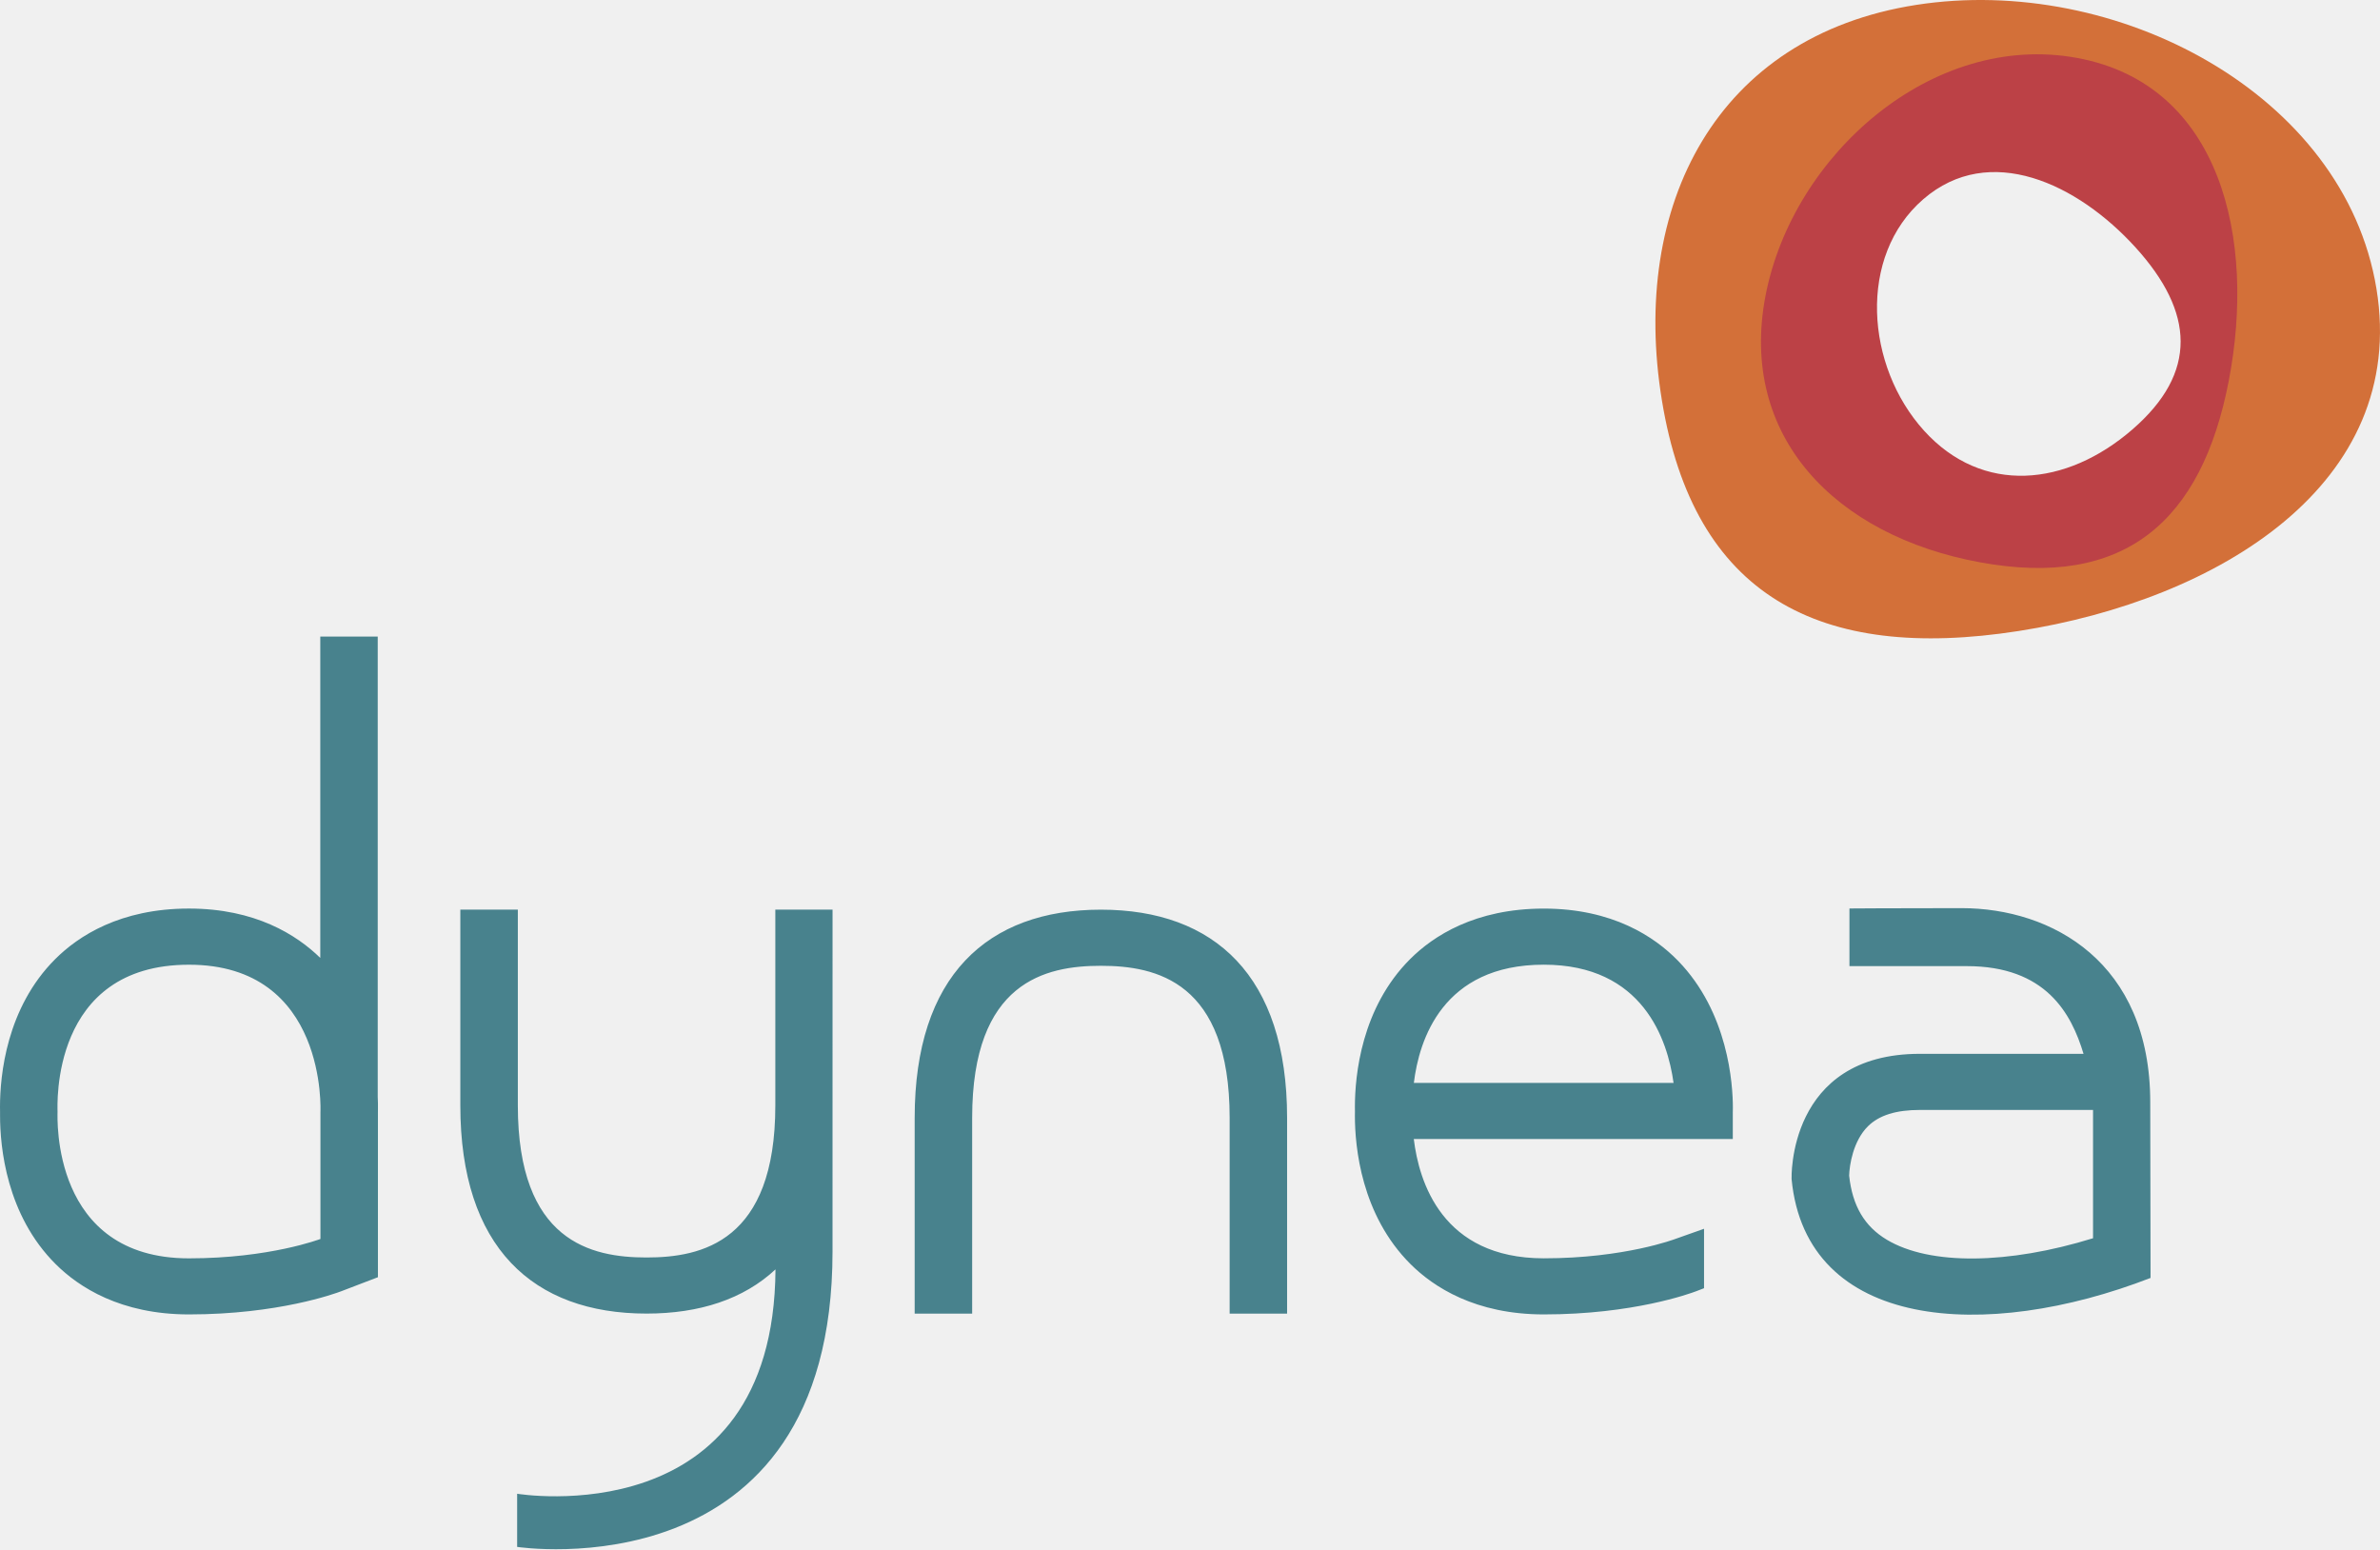
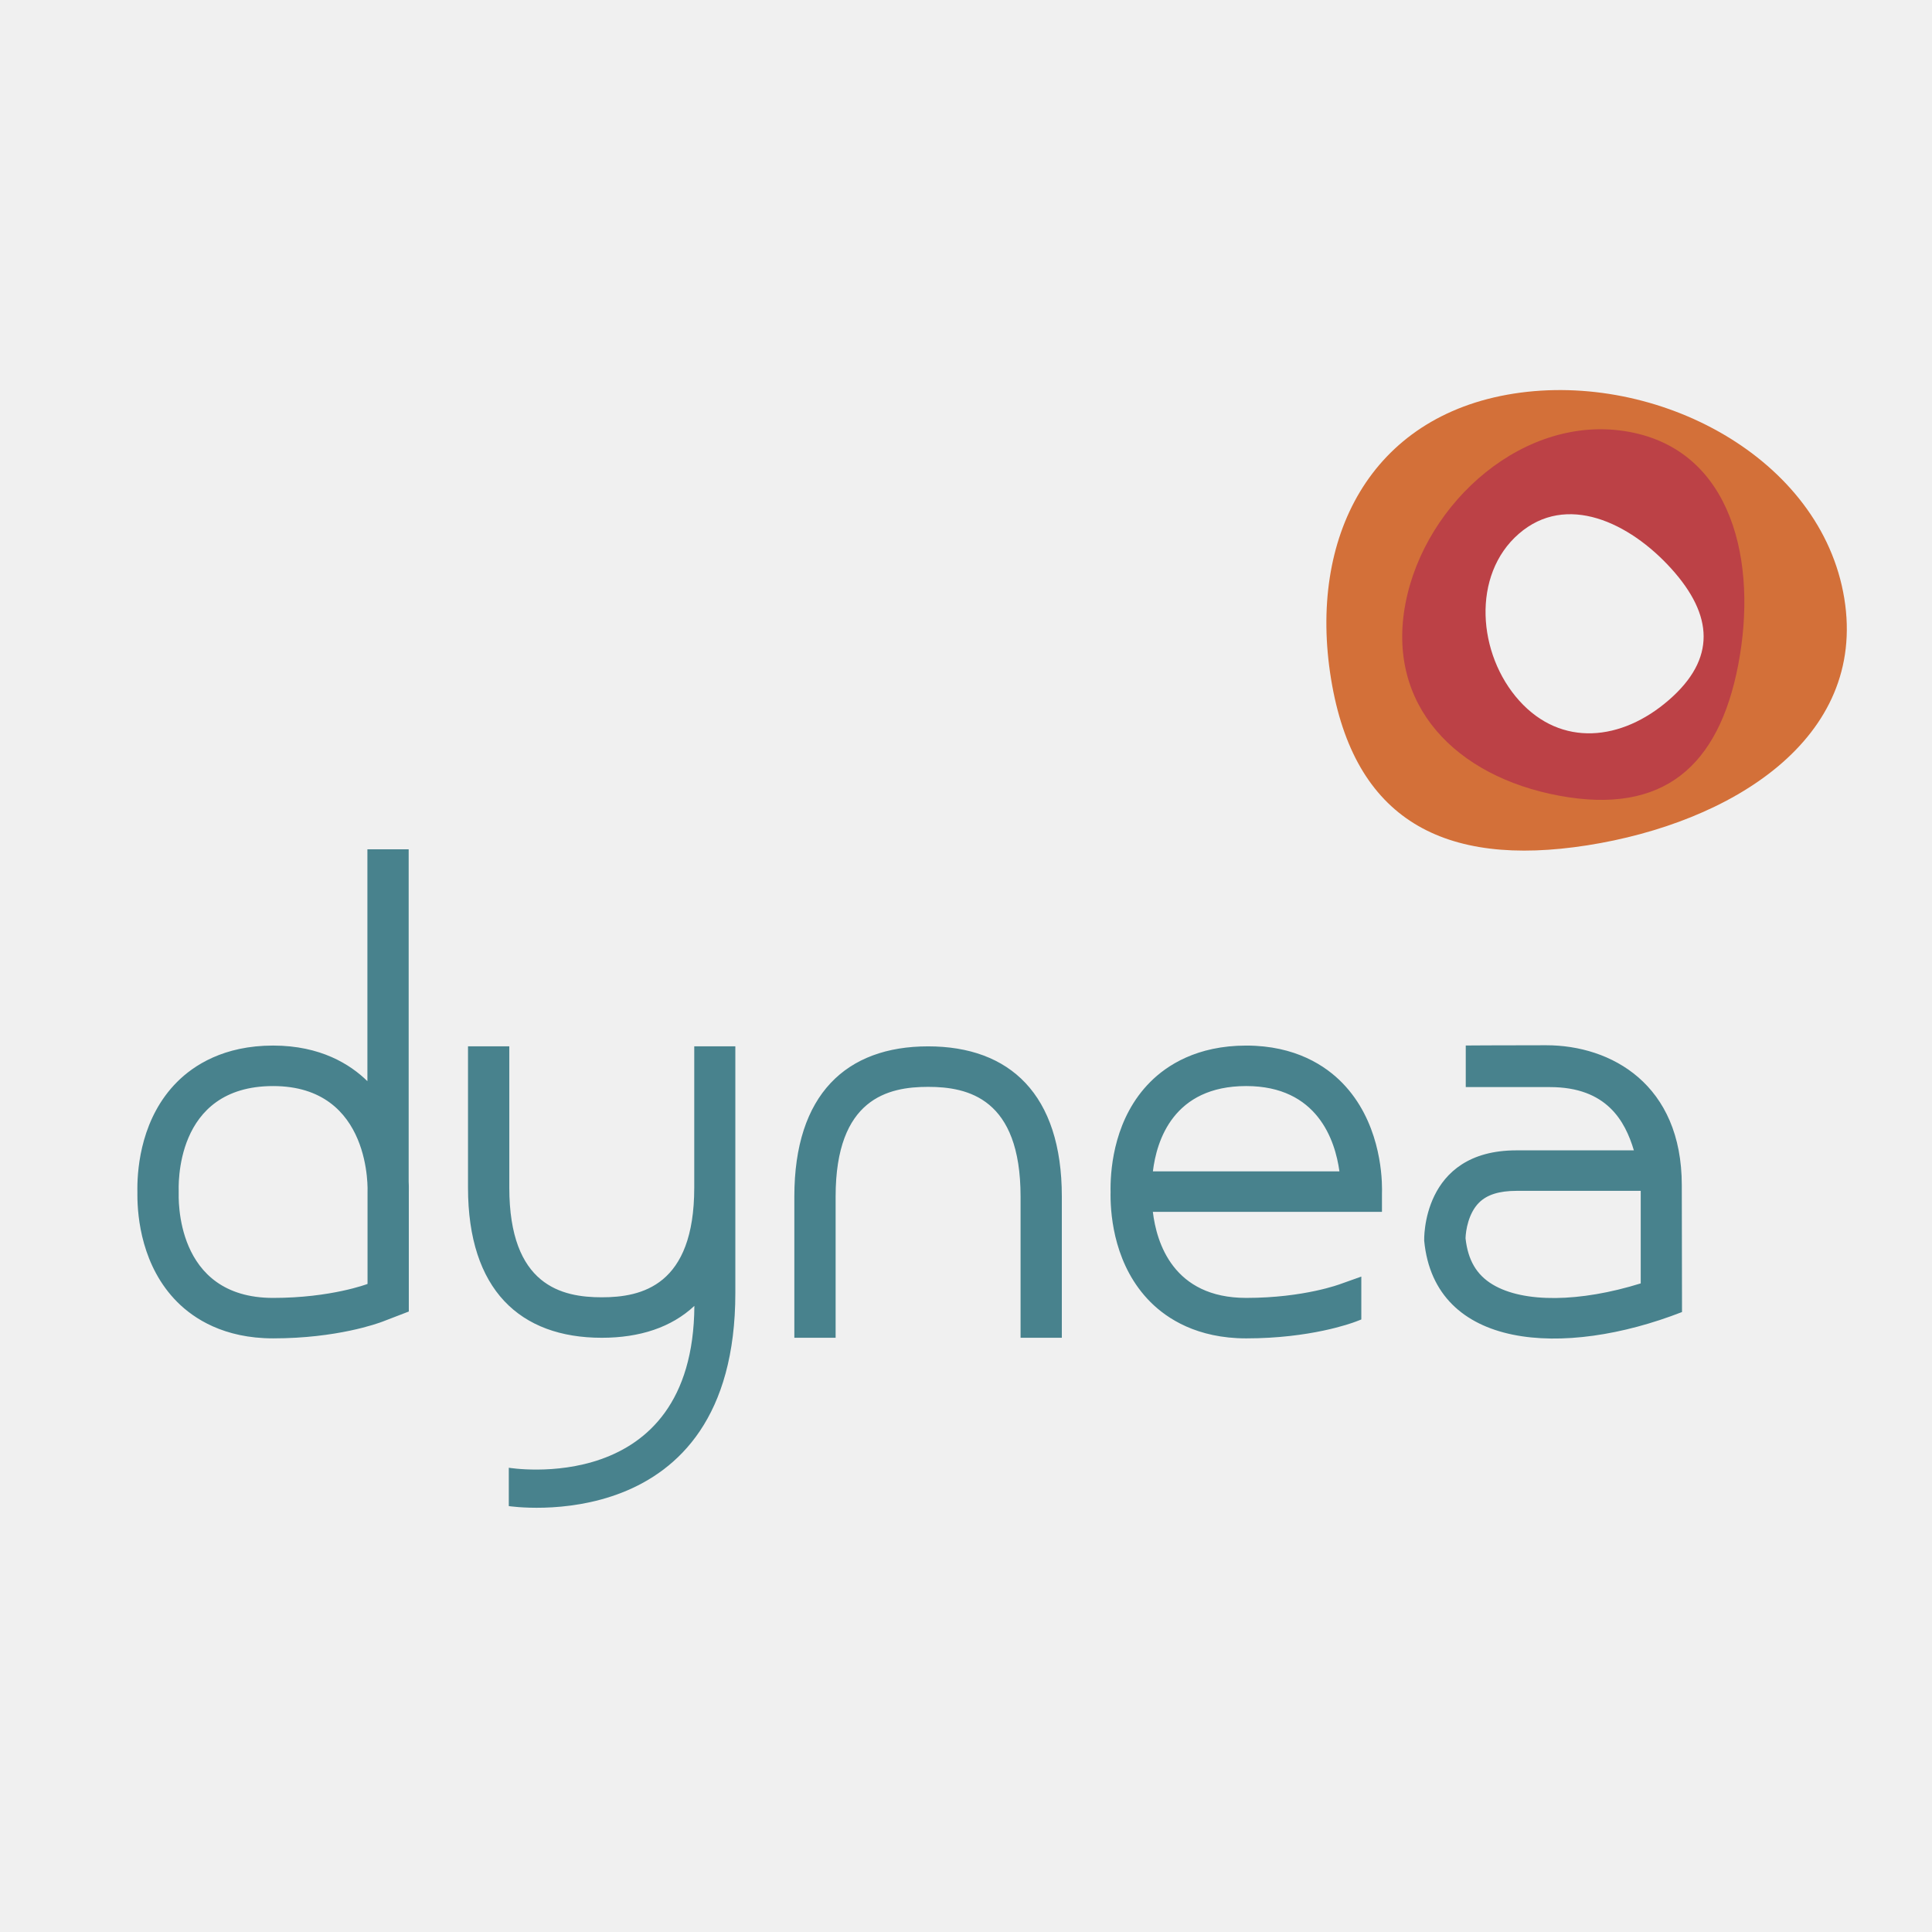
- <svg xmlns="http://www.w3.org/2000/svg" preserveAspectRatio="xMidYMid meet" width="100%" height="100%" overflow="visible" style="display: block;" viewBox="0 0 85.583 55.704" fill="none">
-   <g id="Group">
-     <path id="Vector" fill-rule="evenodd" clip-rule="evenodd" d="M13.583 39.444V22.888H11.517V34.443C10.665 33.611 9.177 32.668 6.795 32.668C4.324 32.668 2.819 33.654 1.988 34.483C0.227 36.239 0 38.67 0 39.805C0 39.865 0.002 39.922 0.002 39.975L0.002 40.115C0.002 41.235 0.225 43.685 2.004 45.455C2.832 46.279 4.335 47.261 6.794 47.261C9.999 47.261 12.053 46.511 12.276 46.426L13.59 45.923V40.014C13.591 39.968 13.591 39.912 13.591 39.833C13.592 39.729 13.592 39.598 13.583 39.444ZM11.523 39.983V44.548C11.523 44.548 9.702 45.245 6.795 45.245C1.835 45.245 2.069 40.179 2.069 39.973C2.069 39.767 1.806 34.687 6.795 34.687C11.784 34.686 11.523 39.983 11.523 39.983ZM77.321 39.631C77.321 34.597 73.788 32.653 70.533 32.653C68.063 32.653 66.505 32.665 66.505 32.665V34.738H70.723C73.563 34.738 74.483 36.432 74.922 37.891H69.039C64.262 37.891 64.424 42.392 64.424 42.392C64.943 47.832 71.401 48.251 77.332 45.949L77.321 39.631ZM75.264 39.909V44.522C72.223 45.462 69.403 45.506 67.848 44.575C67.043 44.092 66.612 43.357 66.494 42.273C66.503 41.905 66.633 41.026 67.173 40.493C67.572 40.1 68.182 39.909 69.04 39.909H75.264ZM44.217 47.232V40.193C44.217 35.291 41.575 34.726 39.587 34.726C37.599 34.726 34.958 35.292 34.958 40.193V47.232H32.891V40.193C32.891 35.092 35.502 32.708 39.587 32.708C43.671 32.708 46.283 35.092 46.283 40.193V47.232H44.217ZM29.938 32.71V32.717V32.707H27.88V39.746C27.88 44.646 25.237 45.214 23.25 45.214C21.262 45.214 18.621 44.646 18.621 39.746V32.707H16.553V39.746C16.553 44.847 19.164 47.231 23.25 47.231C25.154 47.231 26.738 46.713 27.886 45.642C27.828 55.254 18.596 53.709 18.596 53.709V55.62C18.596 55.62 29.937 57.361 29.937 44.998L29.938 32.71ZM60.334 34.539C59.501 33.685 57.989 32.669 55.514 32.669C53.044 32.669 51.538 33.655 50.709 34.483C48.949 36.24 48.721 38.671 48.721 39.806C48.721 39.865 48.722 39.922 48.723 39.975C48.722 40.02 48.721 40.066 48.721 40.116C48.721 41.235 48.945 43.685 50.725 45.456C51.553 46.28 53.057 47.261 55.514 47.261C58.72 47.261 60.774 46.511 60.998 46.426L61.276 46.319V44.182L60.244 44.547C60.244 44.547 58.423 45.244 55.514 45.244C51.852 45.244 51.023 42.483 50.839 40.955H62.31V40.014C62.312 39.954 62.313 39.894 62.313 39.833C62.313 38.991 62.154 36.404 60.334 34.539ZM55.514 34.686C59.083 34.686 59.967 37.394 60.18 38.937H50.841C51.029 37.396 51.871 34.686 55.514 34.686Z" fill="#48828D" />
-     <path id="Vector_2" fill-rule="evenodd" clip-rule="evenodd" d="M85.456 10.384C84.308 3.367 76.093 -0.943 68.906 0.176C61.721 1.297 58.611 7.373 59.76 14.391C60.906 21.41 65.401 23.809 72.586 22.689C79.773 21.568 86.603 17.402 85.456 10.384ZM79.473 13.488C78.574 18.146 76.018 20.36 71.248 19.482C66.479 18.605 63.273 15.33 64.17 10.672C65.069 6.015 69.692 1.949 74.461 2.826C79.232 3.703 80.371 8.831 79.473 13.488Z" fill="#D37039" />
-     <path id="Vector_3" fill-rule="evenodd" clip-rule="evenodd" d="M74.691 2.083C69.497 1.127 64.467 5.554 63.488 10.626C62.509 15.697 66 19.262 71.192 20.217C76.386 21.174 79.169 18.762 80.145 13.692C81.124 8.62 79.884 3.038 74.691 2.083ZM76.673 15.447C74.302 17.498 71.288 17.802 69.188 15.486C67.086 13.167 66.79 9.211 69.162 7.161C71.536 5.11 74.698 6.588 76.799 8.904C78.899 11.222 79.047 13.395 76.673 15.447Z" fill="#BC4146" />
+ <svg xmlns="http://www.w3.org/2000/svg" width="500" height="500" viewBox="0 0 192.756 192.756">
+   <g fill-rule="evenodd" clip-rule="evenodd">
+     <path fill="#fff" fill-opacity="0" d="M0 0h192.756v192.756H0V0z" />
+     <path d="M40.773 117.881V84.737h-4.117v23.131c-1.697-1.665-4.662-3.552-9.41-3.552-4.923 0-7.924 1.974-9.579 3.632-3.509 3.517-3.962 8.384-3.962 10.655 0 .12.003.234.004.34l-.001.281c0 2.241.445 7.146 3.99 10.69 1.651 1.65 4.646 3.615 9.547 3.615 6.387 0 10.479-1.502 10.925-1.672l2.617-1.007v-11.829c.002-.092.002-.204.002-.362.002-.208.002-.471-.016-.778zm-4.104 1.079v9.138s-3.63 1.395-9.422 1.395c-9.886 0-9.418-10.141-9.418-10.554 0-.412-.525-10.582 9.418-10.582 9.941-.001 9.422 10.603 9.422 10.603zm131.124-.706c0-10.076-7.039-13.969-13.527-13.969-4.922 0-8.027.025-8.027.025v4.15h8.406c5.66 0 7.492 3.39 8.367 6.311h-11.723c-9.52 0-9.197 9.011-9.197 9.011 1.035 10.891 13.904 11.729 25.723 7.12l-.022-12.648zm-4.098.558v9.233c-6.061 1.883-11.68 1.971-14.779.107-1.605-.966-2.463-2.438-2.699-4.609.018-.736.277-2.495 1.354-3.563.795-.787 2.01-1.168 3.719-1.168H163.695zm-61.873 14.659v-14.092c0-9.812-5.265-10.943-9.227-10.943-3.96 0-9.225 1.132-9.225 10.943v14.092h-4.118v-14.092c0-10.21 5.203-14.984 13.343-14.984s13.344 4.774 13.344 14.984v14.092h-4.117zm-28.456-29.072v.014-.019h-4.101v14.092c0 9.809-5.266 10.945-9.227 10.945s-9.225-1.137-9.225-10.945v-14.092h-4.12v14.092c0 10.21 5.203 14.984 13.345 14.984 3.795 0 6.951-1.038 9.24-3.182-.116 19.243-18.515 16.149-18.515 16.149v3.826s22.602 3.486 22.602-21.265v-24.599h.001zm60.575 3.662c-1.66-1.71-4.672-3.744-9.605-3.744-4.922 0-7.924 1.974-9.576 3.632-3.508 3.517-3.961 8.384-3.961 10.655 0 .12.002.234.004.34-.002.09-.004.182-.004.281 0 2.241.445 7.146 3.994 10.69 1.65 1.65 4.646 3.615 9.543 3.615 6.389 0 10.482-1.502 10.928-1.672l.555-.214v-4.279l-2.057.732s-3.629 1.395-9.426 1.395c-7.299 0-8.951-5.528-9.316-8.586h22.859v-1.884a8.42 8.42 0 00.006-.362c0-1.687-.317-6.866-3.944-10.599zm-9.605.295c7.113 0 8.873 5.42 9.299 8.51h-18.611c.374-3.085 2.052-8.51 9.312-8.51z" fill="#48828d" />
+     <path d="M184.006 59.706c-2.287-14.048-18.66-22.677-32.982-20.436-14.318 2.244-20.516 14.407-18.227 28.456 2.285 14.051 11.242 18.855 25.562 16.613 14.321-2.244 27.932-10.584 25.647-24.633zm-11.924 6.213c-1.791 9.324-6.885 13.757-16.391 11.999-9.504-1.755-15.893-8.311-14.104-17.636 1.791-9.324 11.004-17.463 20.508-15.708 9.507 1.757 11.778 12.023 9.987 21.345z" fill="#d37039" />
+     <path d="M162.553 43.089c-10.35-1.914-20.375 6.948-22.326 17.101-1.951 10.152 5.006 17.289 15.354 19.201 10.35 1.916 15.896-2.912 17.842-13.063 1.95-10.154-.521-21.327-10.87-23.239zm3.949 26.753c-4.725 4.105-10.73 4.714-14.916.077-4.188-4.641-4.779-12.56-.051-16.665 4.73-4.106 11.033-1.147 15.219 3.49 4.185 4.64 4.48 8.99-.252 13.098z" fill="#bc4146" />
  </g>
</svg>
